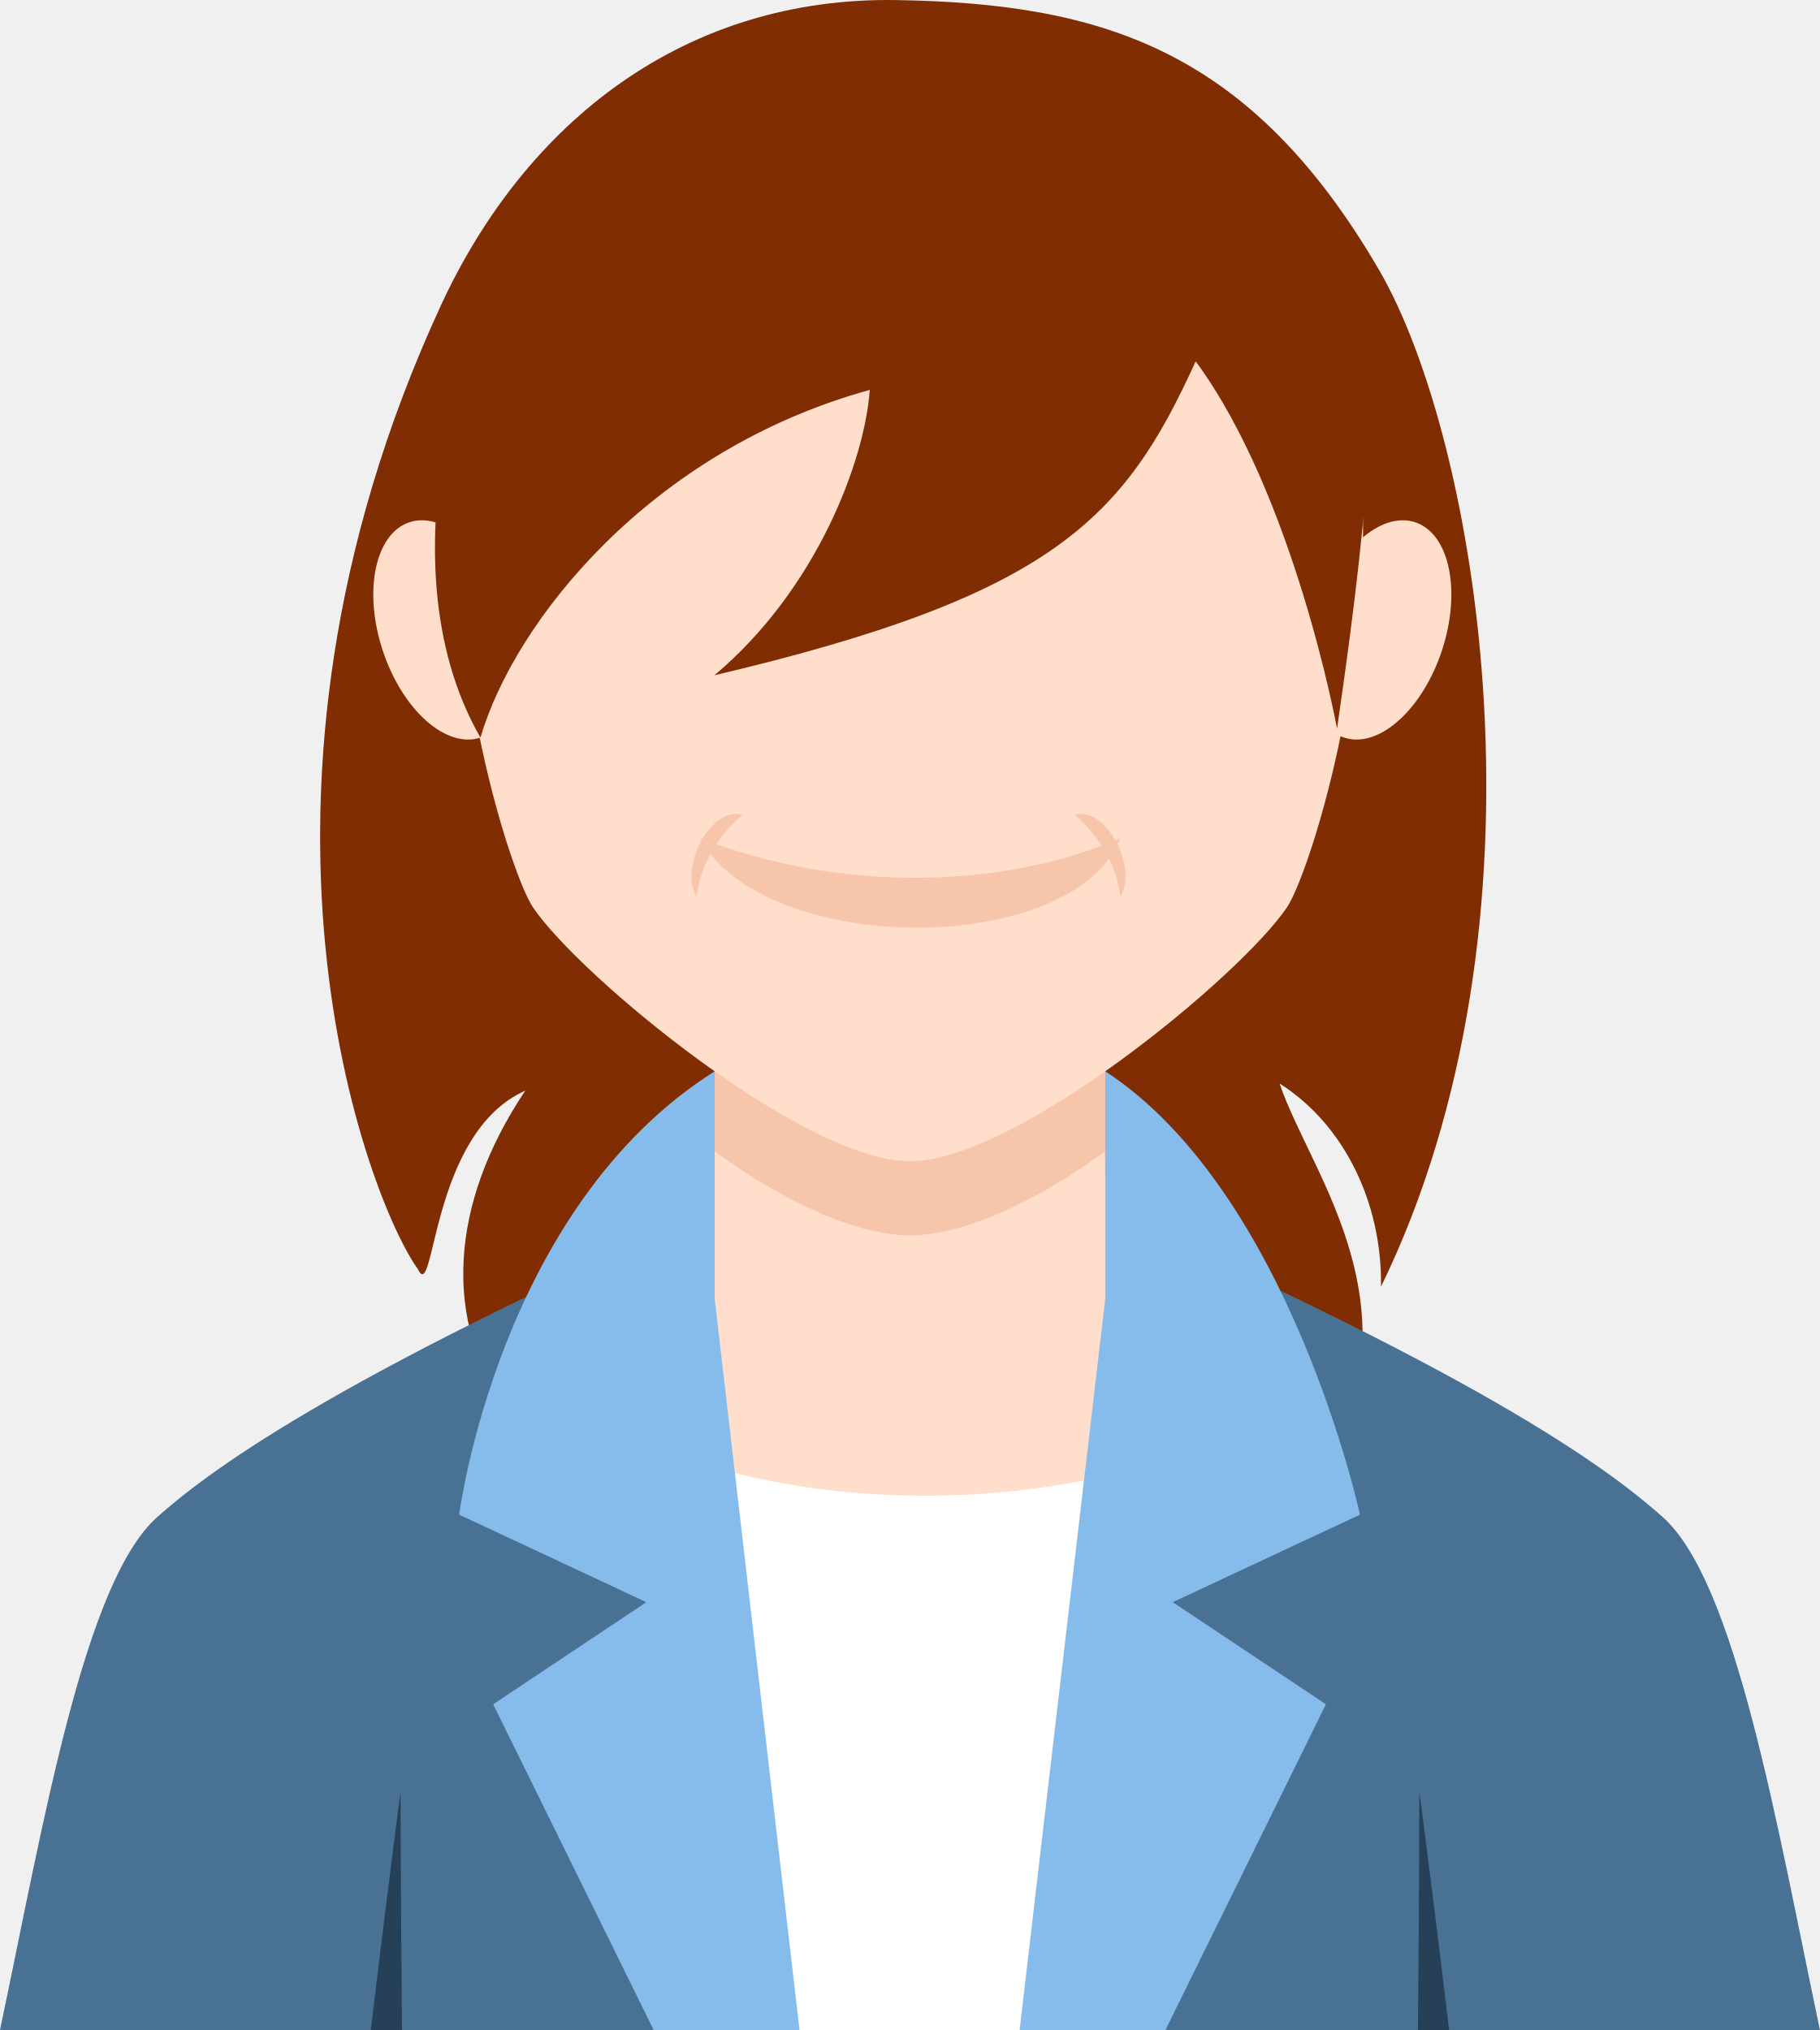
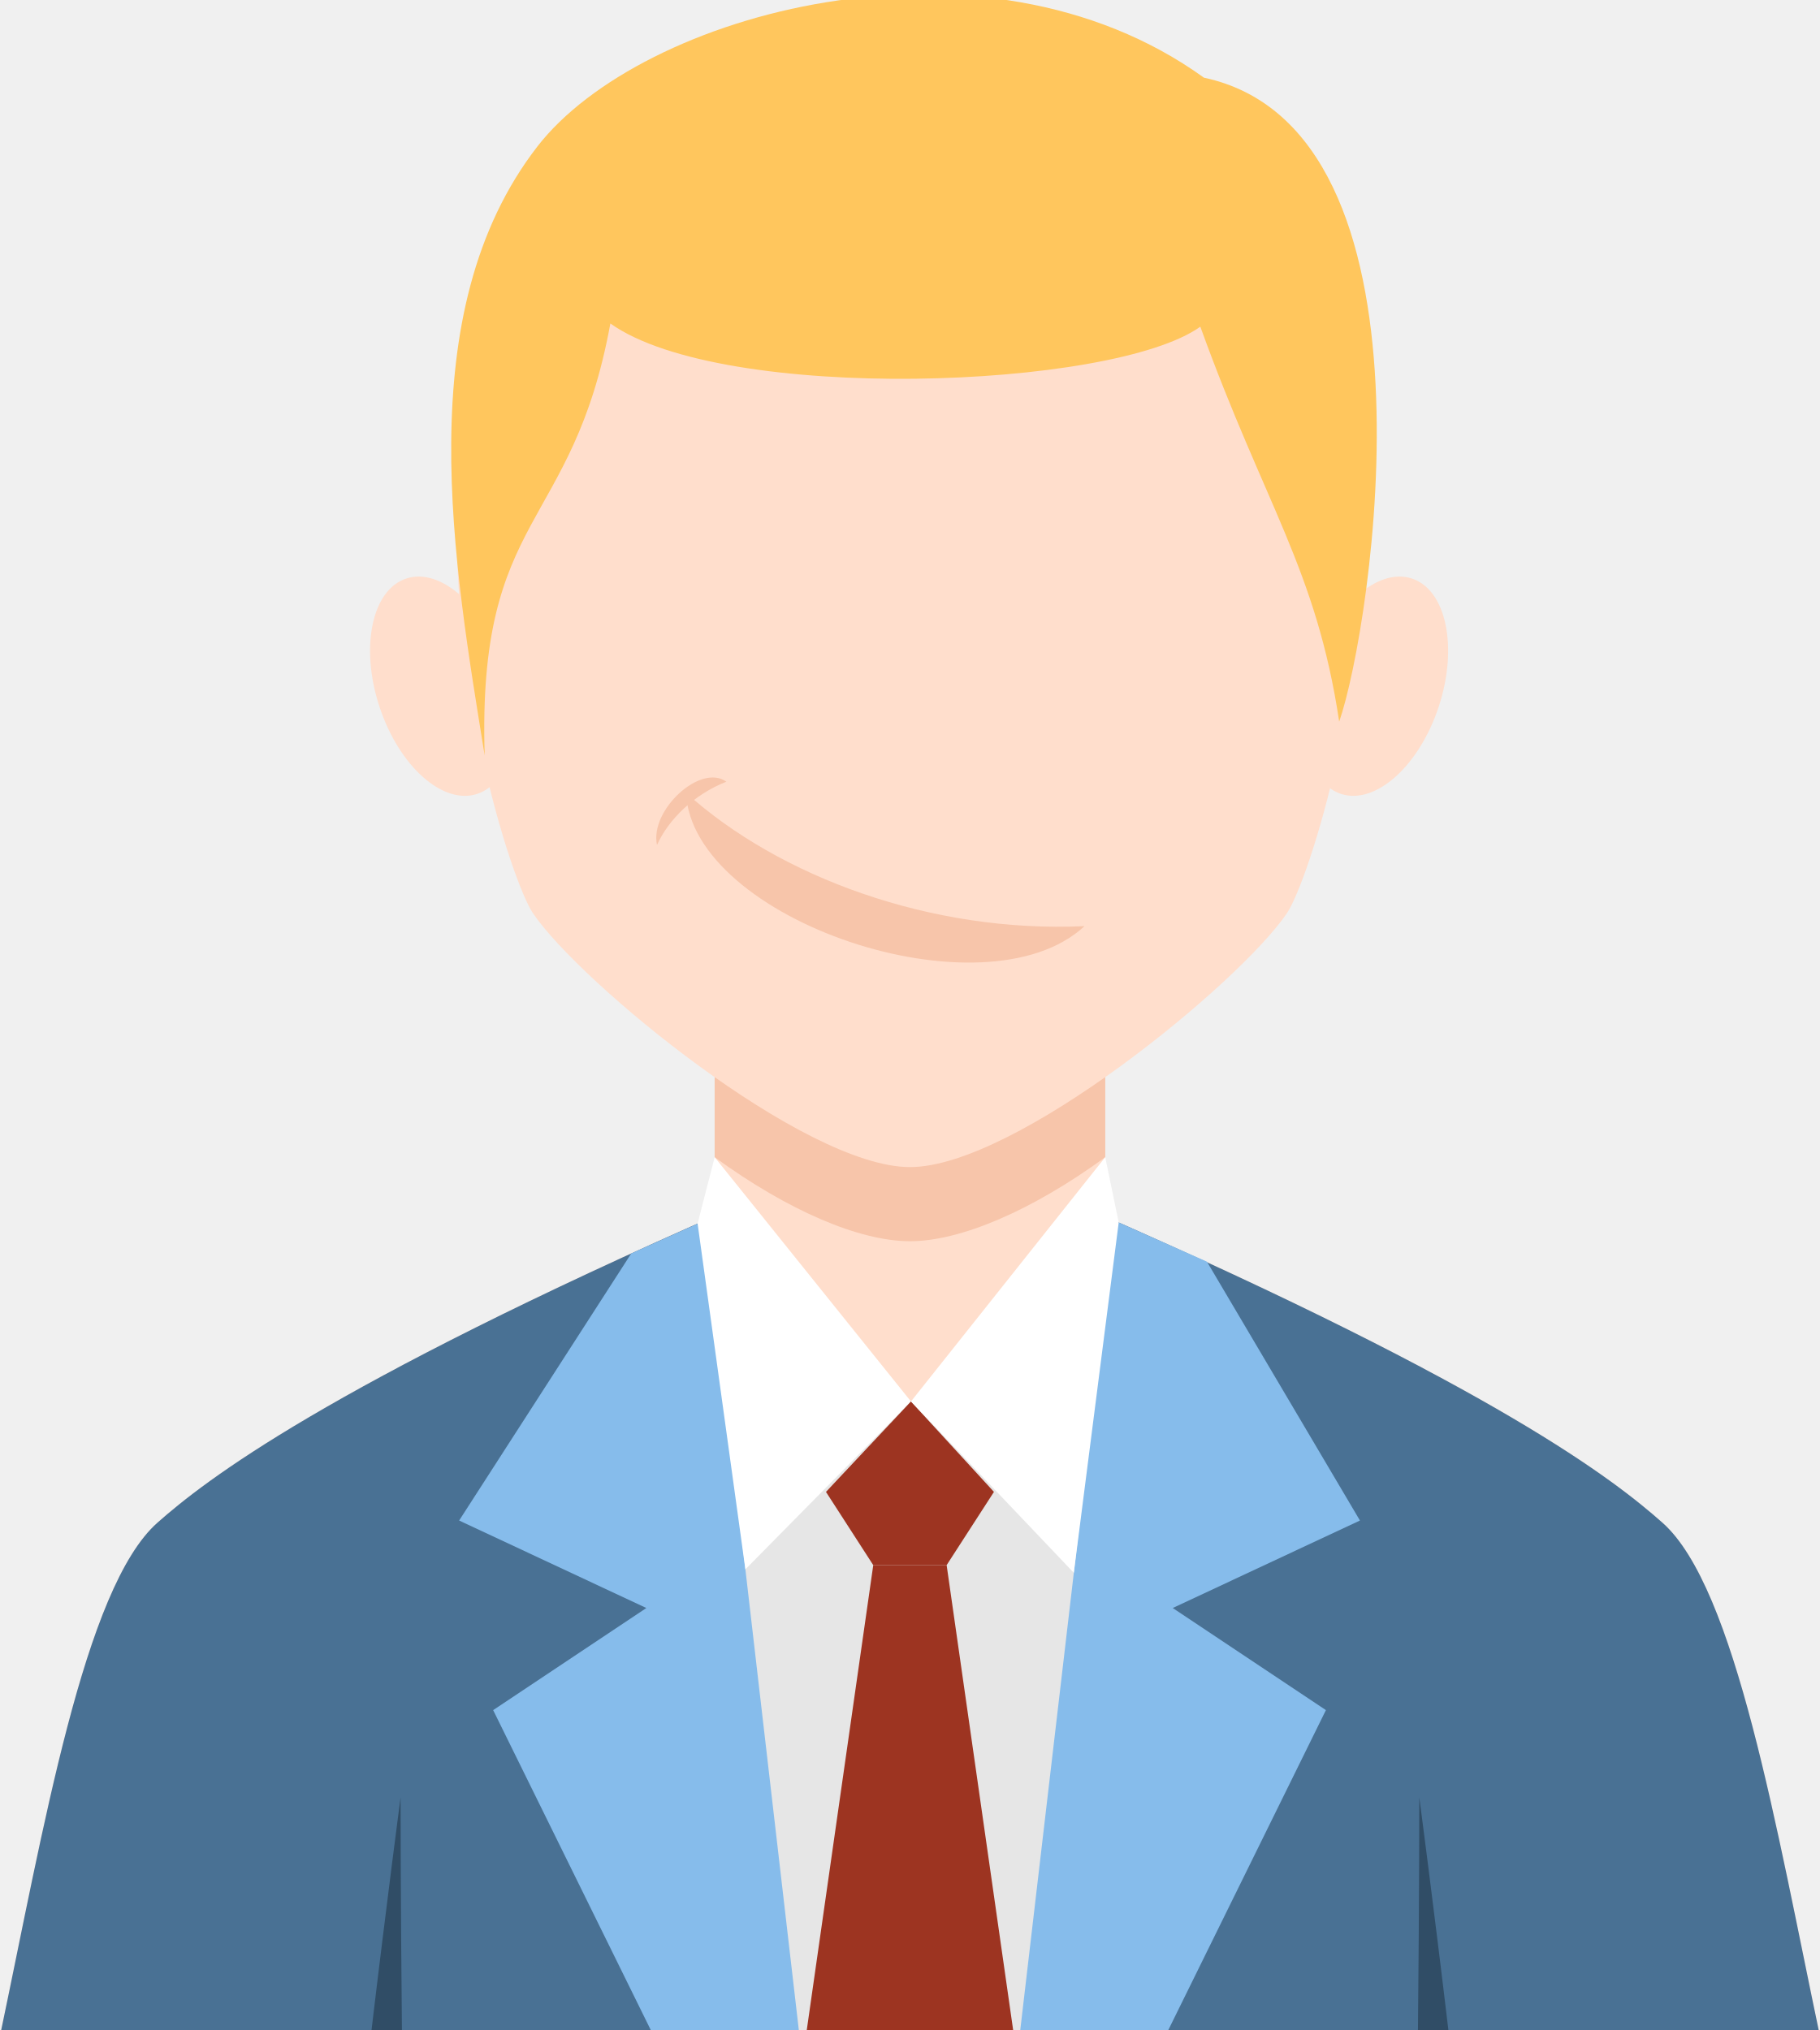
<svg xmlns="http://www.w3.org/2000/svg" width="146.786" height="163.758" id="svg10370" version="1.1">
  <defs id="defs10372" />
  <g id="layer1" transform="translate(-91.30156,-318.994)">
-     <g transform="translate(23.96819,-207.6798)" id="g10505">
-       <g transform="matrix(1.25,0,0,-1.25,139.6765,526.6798)" id="g4583">
-         <path id="path4585" style="fill:#802d04;fill-opacity:1;fill-rule:evenodd;stroke:none" d="m 0,0 c 13.188,-0.225 22.783,-3.138 31.102,-17.406 6.412,-11 11.628,-42.034 0.132,-65.623 0.079,5.401 -2.378,10.47 -6.541,13.105 1.979,-5.945 9.754,-14.973 1.933,-26.676 -7.681,-11.491 -39.529,-11.392 -51.7,5.45 -4.254,5.884 -3.802,13.464 1.092,20.768 -6.171,-2.739 -5.804,-13.895 -6.933,-11.512 -3.218,4.485 -13.179,30.356 1.465,62.137 C -23.92,-7.755 -13.586,0.231 0,0" />
-       </g>
-       <g transform="matrix(1.25,0,0,-1.25,156.4795,595.4762)" id="g4587">
-         <path id="path4589" style="fill:#ffdecc;fill-opacity:1;fill-rule:evenodd;stroke:none" d="m 0,0 0,-28.767 c -6.931,-8.488 -18.272,-8.194 -25.202,0 l 0,28.767 C -25.202,15.533 0,15.533 0,0" />
-       </g>
-       <g transform="matrix(1.25,0,0,-1.25,126.0534,623.8247)" id="g4591">
-         <path id="path4593" style="fill:#497194;fill-opacity:1;fill-rule:evenodd;stroke:none" d="m 0,0 c -25.951,-11.377 -33.736,-17.443 -36.813,-20.166 -4.743,-4.196 -7.366,-19.838 -10.163,-33.119 l 58.715,0 58.714,0 c -2.797,13.281 -5.42,28.923 -10.162,33.119 -3.076,2.723 -10.576,8.633 -36.528,20.01 L 0,0 z" />
-       </g>
-       <g transform="matrix(1.25,0,0,-1.25,121.6857,621.4052)" id="g4595">
-         <path id="path4597" style="fill:#ffdecc;fill-opacity:1;fill-rule:evenodd;stroke:none" d="m 0,0 -1.306,-55.221 33.025,0 L 30.412,0 0,0 z" />
-       </g>
-       <g transform="matrix(1.25,0,0,-1.25,115.9753,640.9231)" id="g4599">
-         <path id="path4601" style="fill:#ffffff;fill-opacity:1;fill-rule:evenodd;stroke:none" d="M 0,0 C 6.531,-4.856 24.619,-8.038 40.865,-1.172 29.639,-16.008 33.496,-39.606 33.496,-39.606 l -22.945,0 c 0,0 -2.344,20.681 -10.551,39.606" />
-       </g>
-       <g transform="matrix(1.25,0,0,-1.25,156.4783,595.4762)" id="g4603">
-         <path id="path4605" style="fill:#f7c5aa;fill-opacity:1;fill-rule:evenodd;stroke:none" d="m 0,0 0,-19.26 c -4.768,-3.475 -9.364,-5.423 -12.601,-5.423 -3.236,0 -7.833,1.948 -12.6,5.423 l 0,19.26 C -25.201,15.533 0,15.533 0,0" />
-       </g>
-       <g transform="matrix(1.25,0,0,-1.25,124.9767,613.0947)" id="g4607">
-         <path id="path4609" style="fill:#86bceb;fill-opacity:1;fill-rule:evenodd;stroke:none" d="m 0,0 0,-14.672 5.474,-47.197 -9.412,0 -10.355,21.021 9.884,6.589 -12.079,5.648 c 0,0 2.535,19.81 16.488,28.611" />
-       </g>
-       <g transform="matrix(1.25,0,0,-1.25,156.4783,613.0947)" id="g4611">
-         <path id="path4613" style="fill:#86bceb;fill-opacity:1;fill-rule:evenodd;stroke:none" d="m 0,0 0.001,-14.672 -5.528,-47.197 9.412,0 10.353,21.021 -9.883,6.589 12.08,5.648 C 16.435,-28.611 11.93,-7.788 0,0" />
-       </g>
-       <g transform="matrix(1.25,0,0,-1.25,140.7275,530.9182)" id="g4615">
-         <path id="path4617" style="fill:#ffdecc;fill-opacity:1;fill-rule:evenodd;stroke:none" d="m 0,0 c -42.292,0 -27.083,-51.102 -24.32,-55.17 3.046,-4.485 17.487,-16.376 24.32,-16.376 6.833,0 21.273,11.891 24.319,16.376 C 27.083,-51.102 42.292,0 0,0" />
-       </g>
-       <g transform="matrix(1.25,0,0,-1.25,123.778,594.2909)" id="g4619">
-         <path id="path4621" style="fill:#f7c5aa;fill-opacity:1;fill-rule:evenodd;stroke:none" d="M 0,0 C 9.258,-3.58 19.715,-3.23 27.119,0 24.159,-7.662 4.219,-7.725 0,0" />
-       </g>
-       <g transform="matrix(1.25,0,0,-1.25,127.207,592.4111)" id="g4623">
-         <path id="path4625" style="fill:#f7c5aa;fill-opacity:1;fill-rule:evenodd;stroke:none" d="M 0,0 C -1.705,-1.418 -2.773,-3.497 -2.947,-5.294 -4.118,-3.32 -1.963,0.616 0,0" />
-       </g>
-       <g transform="matrix(1.25,0,0,-1.25,154.0111,592.4111)" id="g4627">
-         <path id="path4629" style="fill:#f7c5aa;fill-opacity:1;fill-rule:evenodd;stroke:none" d="M 0,0 C 1.704,-1.418 2.772,-3.497 2.947,-5.294 4.118,-3.32 1.963,0.616 0,0" />
-       </g>
-       <g transform="matrix(1.25,0,0,-1.25,100.3625,568.8015)" id="g4631">
-         <path id="path4633" style="fill:#ffdecc;fill-opacity:1;fill-rule:evenodd;stroke:none" d="m 0,0 c 2.22,0.73 5.043,-1.788 6.308,-5.626 1.264,-3.839 0.489,-7.542 -1.731,-8.273 -2.22,-0.731 -5.043,1.788 -6.307,5.626 C -2.994,-4.436 -2.219,-0.731 0,0" />
-       </g>
-       <g transform="matrix(1.25,0,0,-1.25,181.4721,568.8015)" id="g4635">
-         <path id="path4637" style="fill:#ffdecc;fill-opacity:1;fill-rule:evenodd;stroke:none" d="m 0,0 c -2.22,0.73 -5.044,-1.788 -6.308,-5.626 -1.263,-3.839 -0.489,-7.542 1.731,-8.273 2.22,-0.731 5.043,1.788 6.307,5.626 C 2.994,-4.436 2.22,-0.731 0,0" />
-       </g>
-       <g transform="matrix(1.25,0,0,-1.25,175.1732,585.4531)" id="g4639">
-         <path id="path4641" style="fill:#802d04;fill-opacity:1;fill-rule:evenodd;stroke:none" d="M 0,0 C 0,0 -2.76,15.065 -9.122,23.705 -13.731,13.566 -18.283,8.602 -40.179,3.443 c 6.628,5.561 9.712,13.902 10.028,18.417 -14.176,-3.907 -22.932,-14.958 -25.12,-22.438 -6.642,11.557 -0.565,28.978 4.014,35.564 8.838,12.711 30.487,15.798 43.417,4.24 C 1.132,31.205 4.827,32.988 0,0" />
-       </g>
-       <g transform="matrix(1.25,0,0,-1.25,97.24362,690.4311)" id="g4643">
-         <path id="path4645" style="fill:#264057;fill-opacity:1;fill-rule:evenodd;stroke:none" d="M 0,0 2.011,0 C 1.921,8.941 1.921,15.386 1.921,15.386 1.921,15.386 1.03,8.688 0,0" />
-       </g>
-       <g transform="matrix(1.25,0,0,-1.25,184.2114,690.4311)" id="g4647">
-         <path id="path4649" style="fill:#264057;fill-opacity:1;fill-rule:evenodd;stroke:none" d="m 0,0 -2.012,0 c 0.09,8.941 0.09,15.386 0.09,15.386 0,0 0.891,-6.698 1.922,-15.386" />
-       </g>
+     <g transform="matrix(1.25,0,0,-1.25,-689.1556,410.1661)" id="g5056">
+       <path d="m 671.341,-5.161 c -25.952,-11.377 -33.737,-17.443 -36.814,-20.166 -4.742,-4.197 -7.365,-19.838 -10.162,-33.119 l 117.43,0 c -2.797,13.281 -5.421,28.922 -10.163,33.119 -3.077,2.723 -10.577,8.633 -36.529,20.01 l -23.762,0.156" style="fill:#ffdecc;fill-opacity:1;fill-rule:evenodd;stroke:none" id="path300" />
+       <path d="m 671.34,-5.161 c -25.951,-11.377 -33.736,-17.443 -36.813,-20.166 -4.742,-4.197 -7.365,-19.838 -10.162,-33.119 l 117.429,0 c -2.797,13.281 -5.42,28.922 -10.163,33.119 -3.076,2.723 -10.576,8.633 -36.528,20.01 l -23.763,0.156" style="fill:#497194;fill-opacity:1;fill-rule:evenodd;stroke:none" id="path302" />
+       <path d="m 695.68,17.517 0,-28.766 c -6.93,-8.488 -18.271,-8.195 -25.201,0 l 0,28.766 c 0,15.534 25.201,15.534 25.201,0" style="fill:#ffdecc;fill-opacity:1;fill-rule:evenodd;stroke:none" id="path304" />
+       <path d="m 695.68,17.517 0,-19.259 c -4.768,-3.476 -9.364,-5.423 -12.6,-5.423 -3.237,0 -7.833,1.947 -12.601,5.423 l 0,19.259 c 0,15.534 25.201,15.534 25.201,0" style="fill:#f7c5aa;fill-opacity:1;fill-rule:evenodd;stroke:none" id="path306" />
+       <path d="m 683.08,69.164 c -42.292,0 -27.083,-51.102 -24.321,-55.169 3.046,-4.486 17.488,-16.376 24.321,-16.376 6.833,0 21.273,11.89 24.319,16.376 2.764,4.067 17.973,55.169 -24.319,55.169" style="fill:#ffdecc;fill-opacity:1;fill-rule:evenodd;stroke:none" id="path308" />
+       <path d="m 694.343,13.168 c -9.915,-0.456 -19.719,3.195 -25.715,8.609 0.374,-8.206 19.263,-14.595 25.715,-8.609" style="fill:#f7c5aa;fill-opacity:1;fill-rule:evenodd;stroke:none" id="path310" />
+       <path d="m 671.234,22.49 c -2.067,-0.804 -3.739,-2.436 -4.476,-4.084 -0.483,2.243 2.811,5.291 4.476,4.084" style="fill:#f7c5aa;fill-opacity:1;fill-rule:evenodd;stroke:none" id="path312" />
+       <path d="m 650.581,35.602 c 2.218,0.732 5.043,-1.787 6.306,-5.626 1.264,-3.837 0.49,-7.542 -1.73,-8.273 -2.219,-0.73 -5.043,1.788 -6.307,5.627 -1.264,3.838 -0.489,7.542 1.731,8.272" style="fill:#ffdecc;fill-opacity:1;fill-rule:evenodd;stroke:none" id="path314" />
+       <path d="m 715.467,35.602 c -2.219,0.732 -5.044,-1.788 -6.307,-5.626 -1.264,-3.837 -0.49,-7.542 1.73,-8.272 2.22,-0.731 5.044,1.787 6.308,5.626 1.264,3.838 0.489,7.542 -1.731,8.272" style="fill:#ffdecc;fill-opacity:1;fill-rule:evenodd;stroke:none" id="path316" />
+       <path d="m 663.749,52.062 c -2.454,-13.402 -8.597,-12.151 -8.11,-27.879 -1.973,12.258 -4.921,28.571 3.413,39.316 6.66,8.586 28.715,14.727 42.997,4.426 15.775,-3.37 10.842,-35.487 8.727,-41.557 -1.477,9.832 -4.784,13.928 -8.96,25.488 -5.665,-4.062 -30.806,-4.968 -38.067,0.206" style="fill:#ffc65d;fill-opacity:1;fill-rule:evenodd;stroke:none" id="path318" />
+       <path d="m 683.145,-17.505 c 0,0 -17.585,-4.198 -17.585,-5.263 0,-1.064 6.692,-35.678 6.692,-35.678 l 23.874,0 2.736,35.526 -15.717,5.415" style="fill:#e6e6e6;fill-opacity:1;fill-rule:evenodd;stroke:none" id="path320" />
+       <path d="m 670.479,-5.54 0,-5.709 5.474,-47.197 -9.412,0 -10.355,21.021 9.884,6.589 -12.079,5.647 11.107,17.236 5.381,2.413" style="fill:#86bceb;fill-opacity:1;fill-rule:evenodd;stroke:none" id="path322" />
+       <path d="m 695.68,-5.57 10e-4,-5.679 -5.528,-47.197 9.412,0 10.354,21.021 -9.883,6.589 12.079,5.647 -9.872,16.704 -6.563,2.915" style="fill:#86bceb;fill-opacity:1;fill-rule:evenodd;stroke:none" id="path324" />
+       <path d="m 670.479,-1.742 -1.101,-4.285 3.083,-22.314 10.684,10.835 -12.666,15.764" style="fill:#ffffff;fill-opacity:1;fill-rule:evenodd;stroke:none" id="path326" />
+       <path d="m 677.661,-23.342 3.051,-4.727 c 1.578,0 3.157,0 4.734,0 l 3.053,4.727 -5.354,5.837 -5.484,-5.837" style="fill:#9d3421;fill-opacity:1;fill-rule:evenodd;stroke:none" id="path328" />
+       <path d="m 680.712,-28.069 -4.344,-30.377 13.424,0 -4.345,30.377 -4.735,0" style="fill:#9d3421;fill-opacity:1;fill-rule:evenodd;stroke:none" id="path330" />
+       <path d="m 695.68,-1.742 0.869,-4.215 -2.896,-22.607 -10.508,11.058 12.535,15.764" style="fill:#ffffff;fill-opacity:1;fill-rule:evenodd;stroke:none" id="path332" />
+       <path d="m 648.293,-58.446 2.01,0 c -0.09,8.941 -0.09,15.385 -0.09,15.385 0,0 -0.89,-6.697 -1.92,-15.385" style="fill:#304d66;fill-opacity:1;fill-rule:evenodd;stroke:none" id="path334" />
+       <path d="m 717.867,-58.446 -2.012,0 c 0.09,8.941 0.09,15.385 0.09,15.385 0,0 0.891,-6.697 1.922,-15.385" style="fill:#304d66;fill-opacity:1;fill-rule:evenodd;stroke:none" id="path336" />
    </g>
  </g>
</svg>
